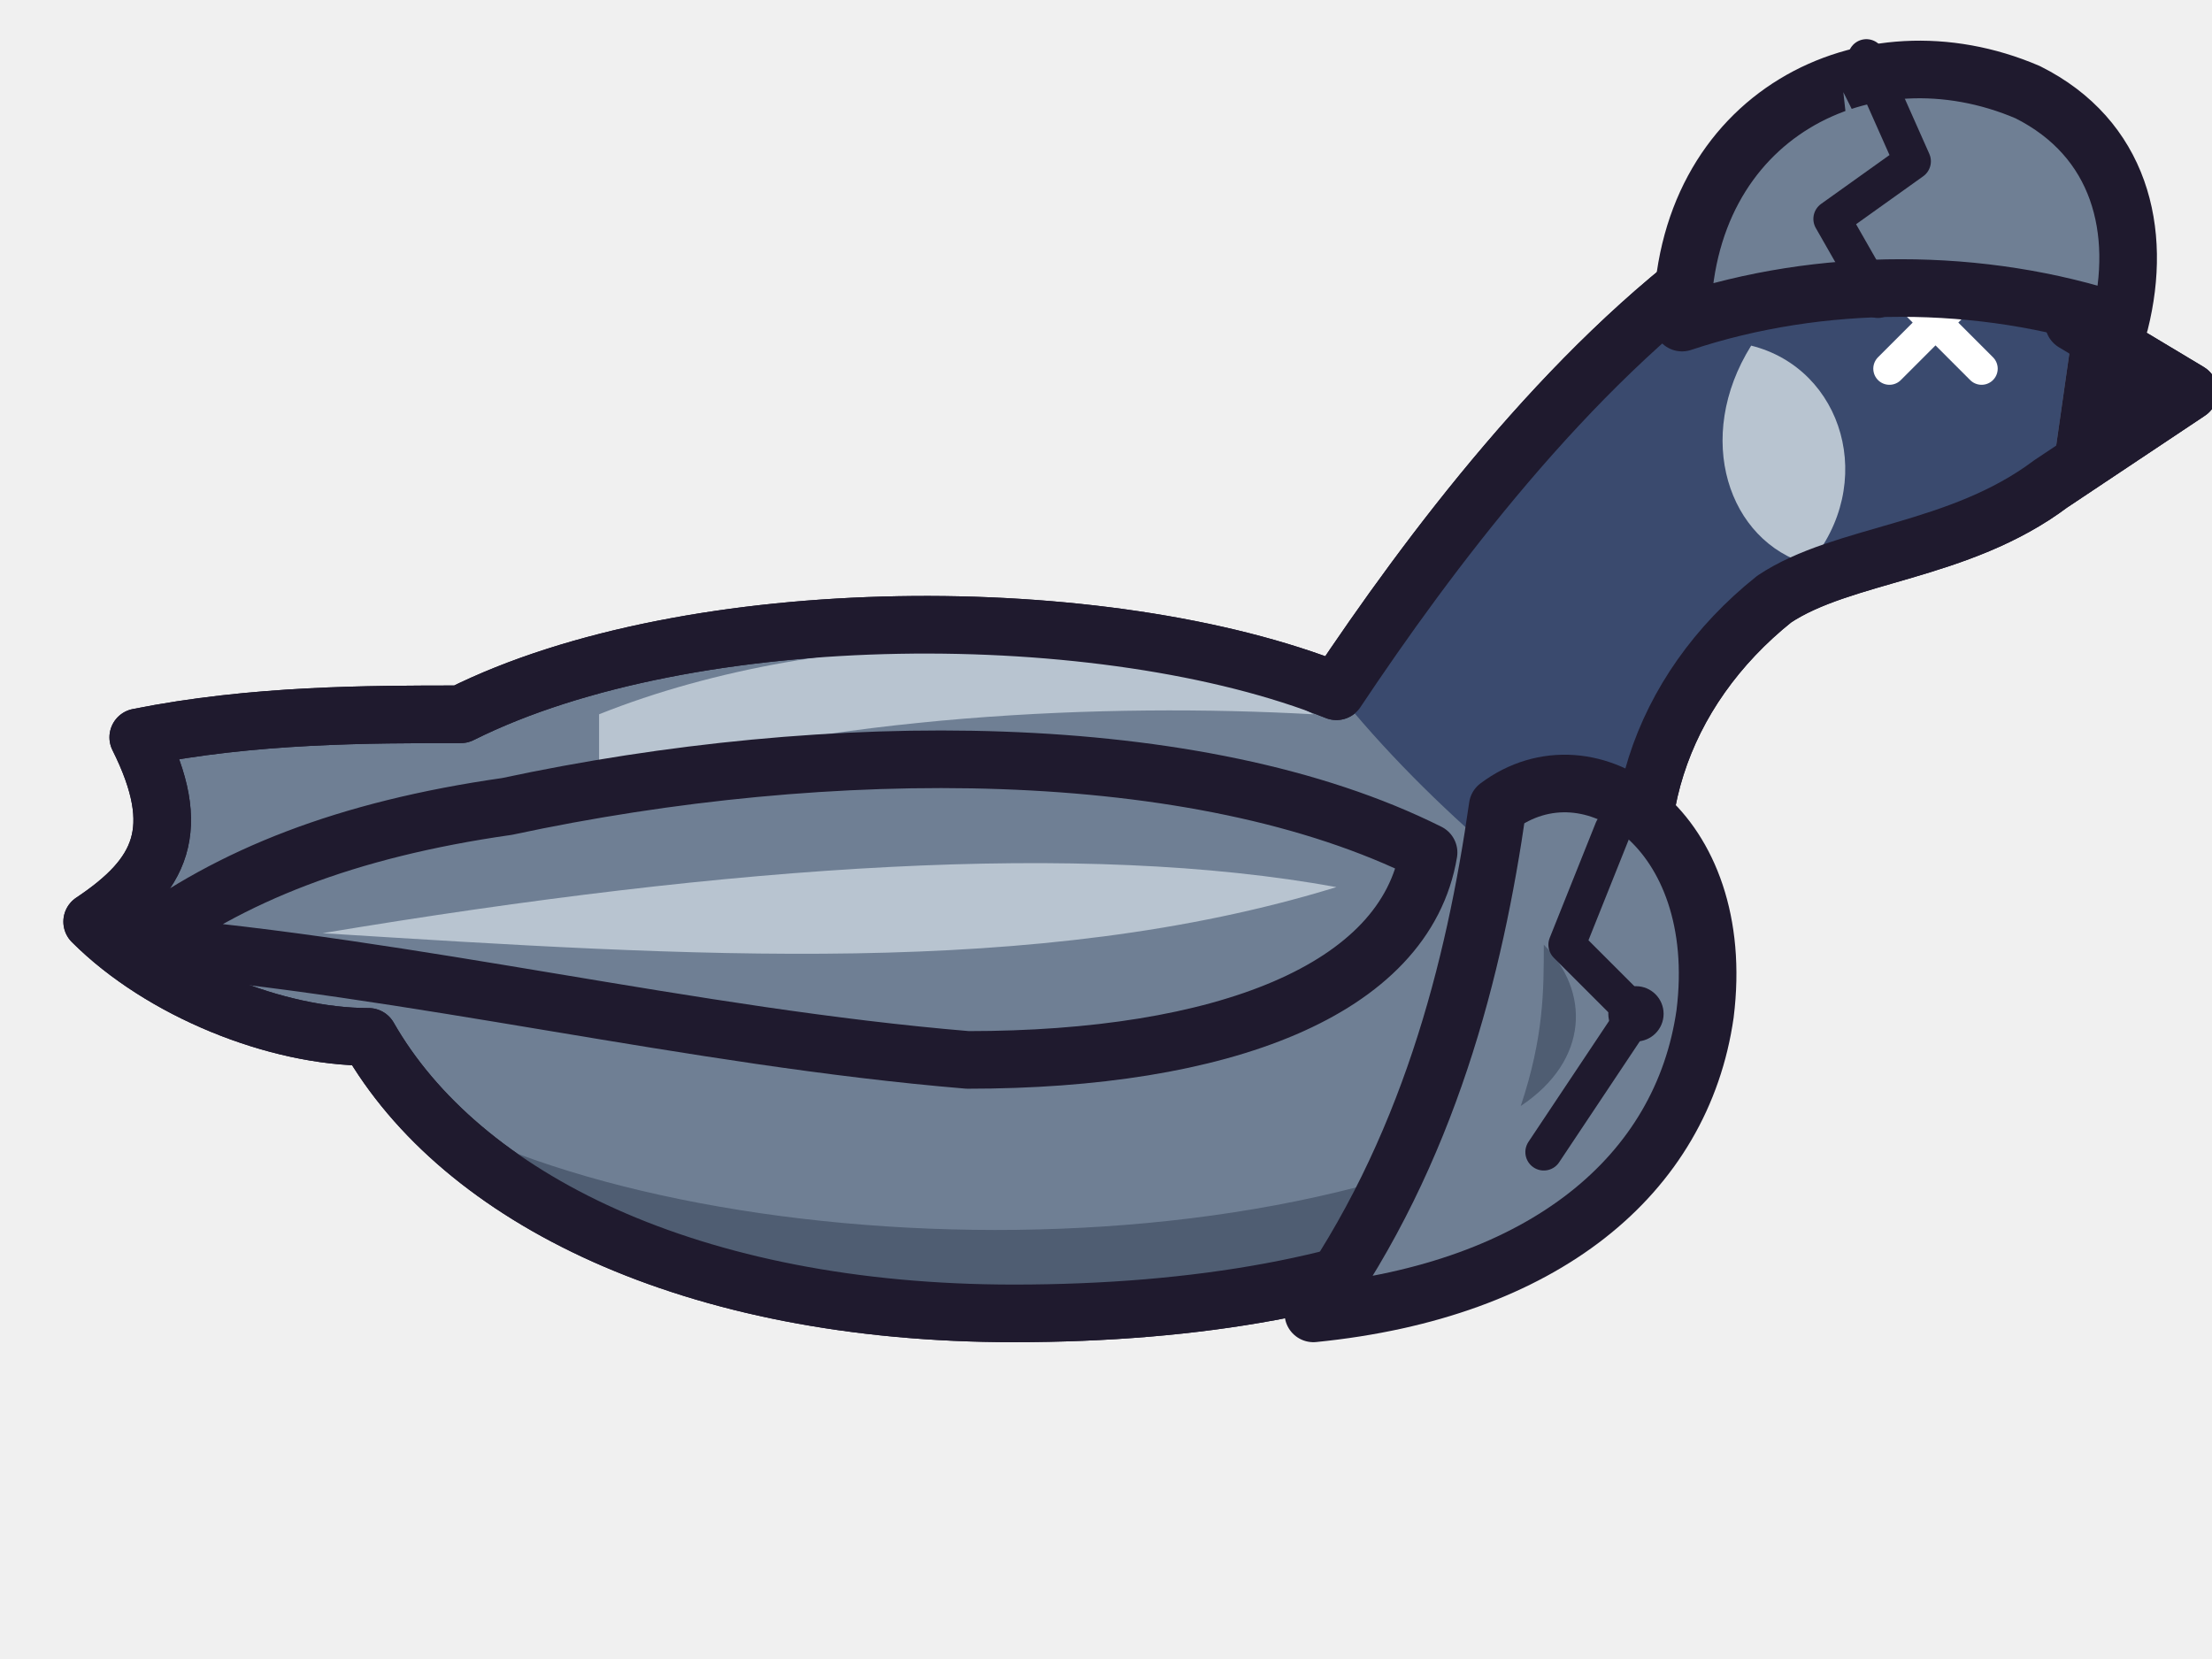
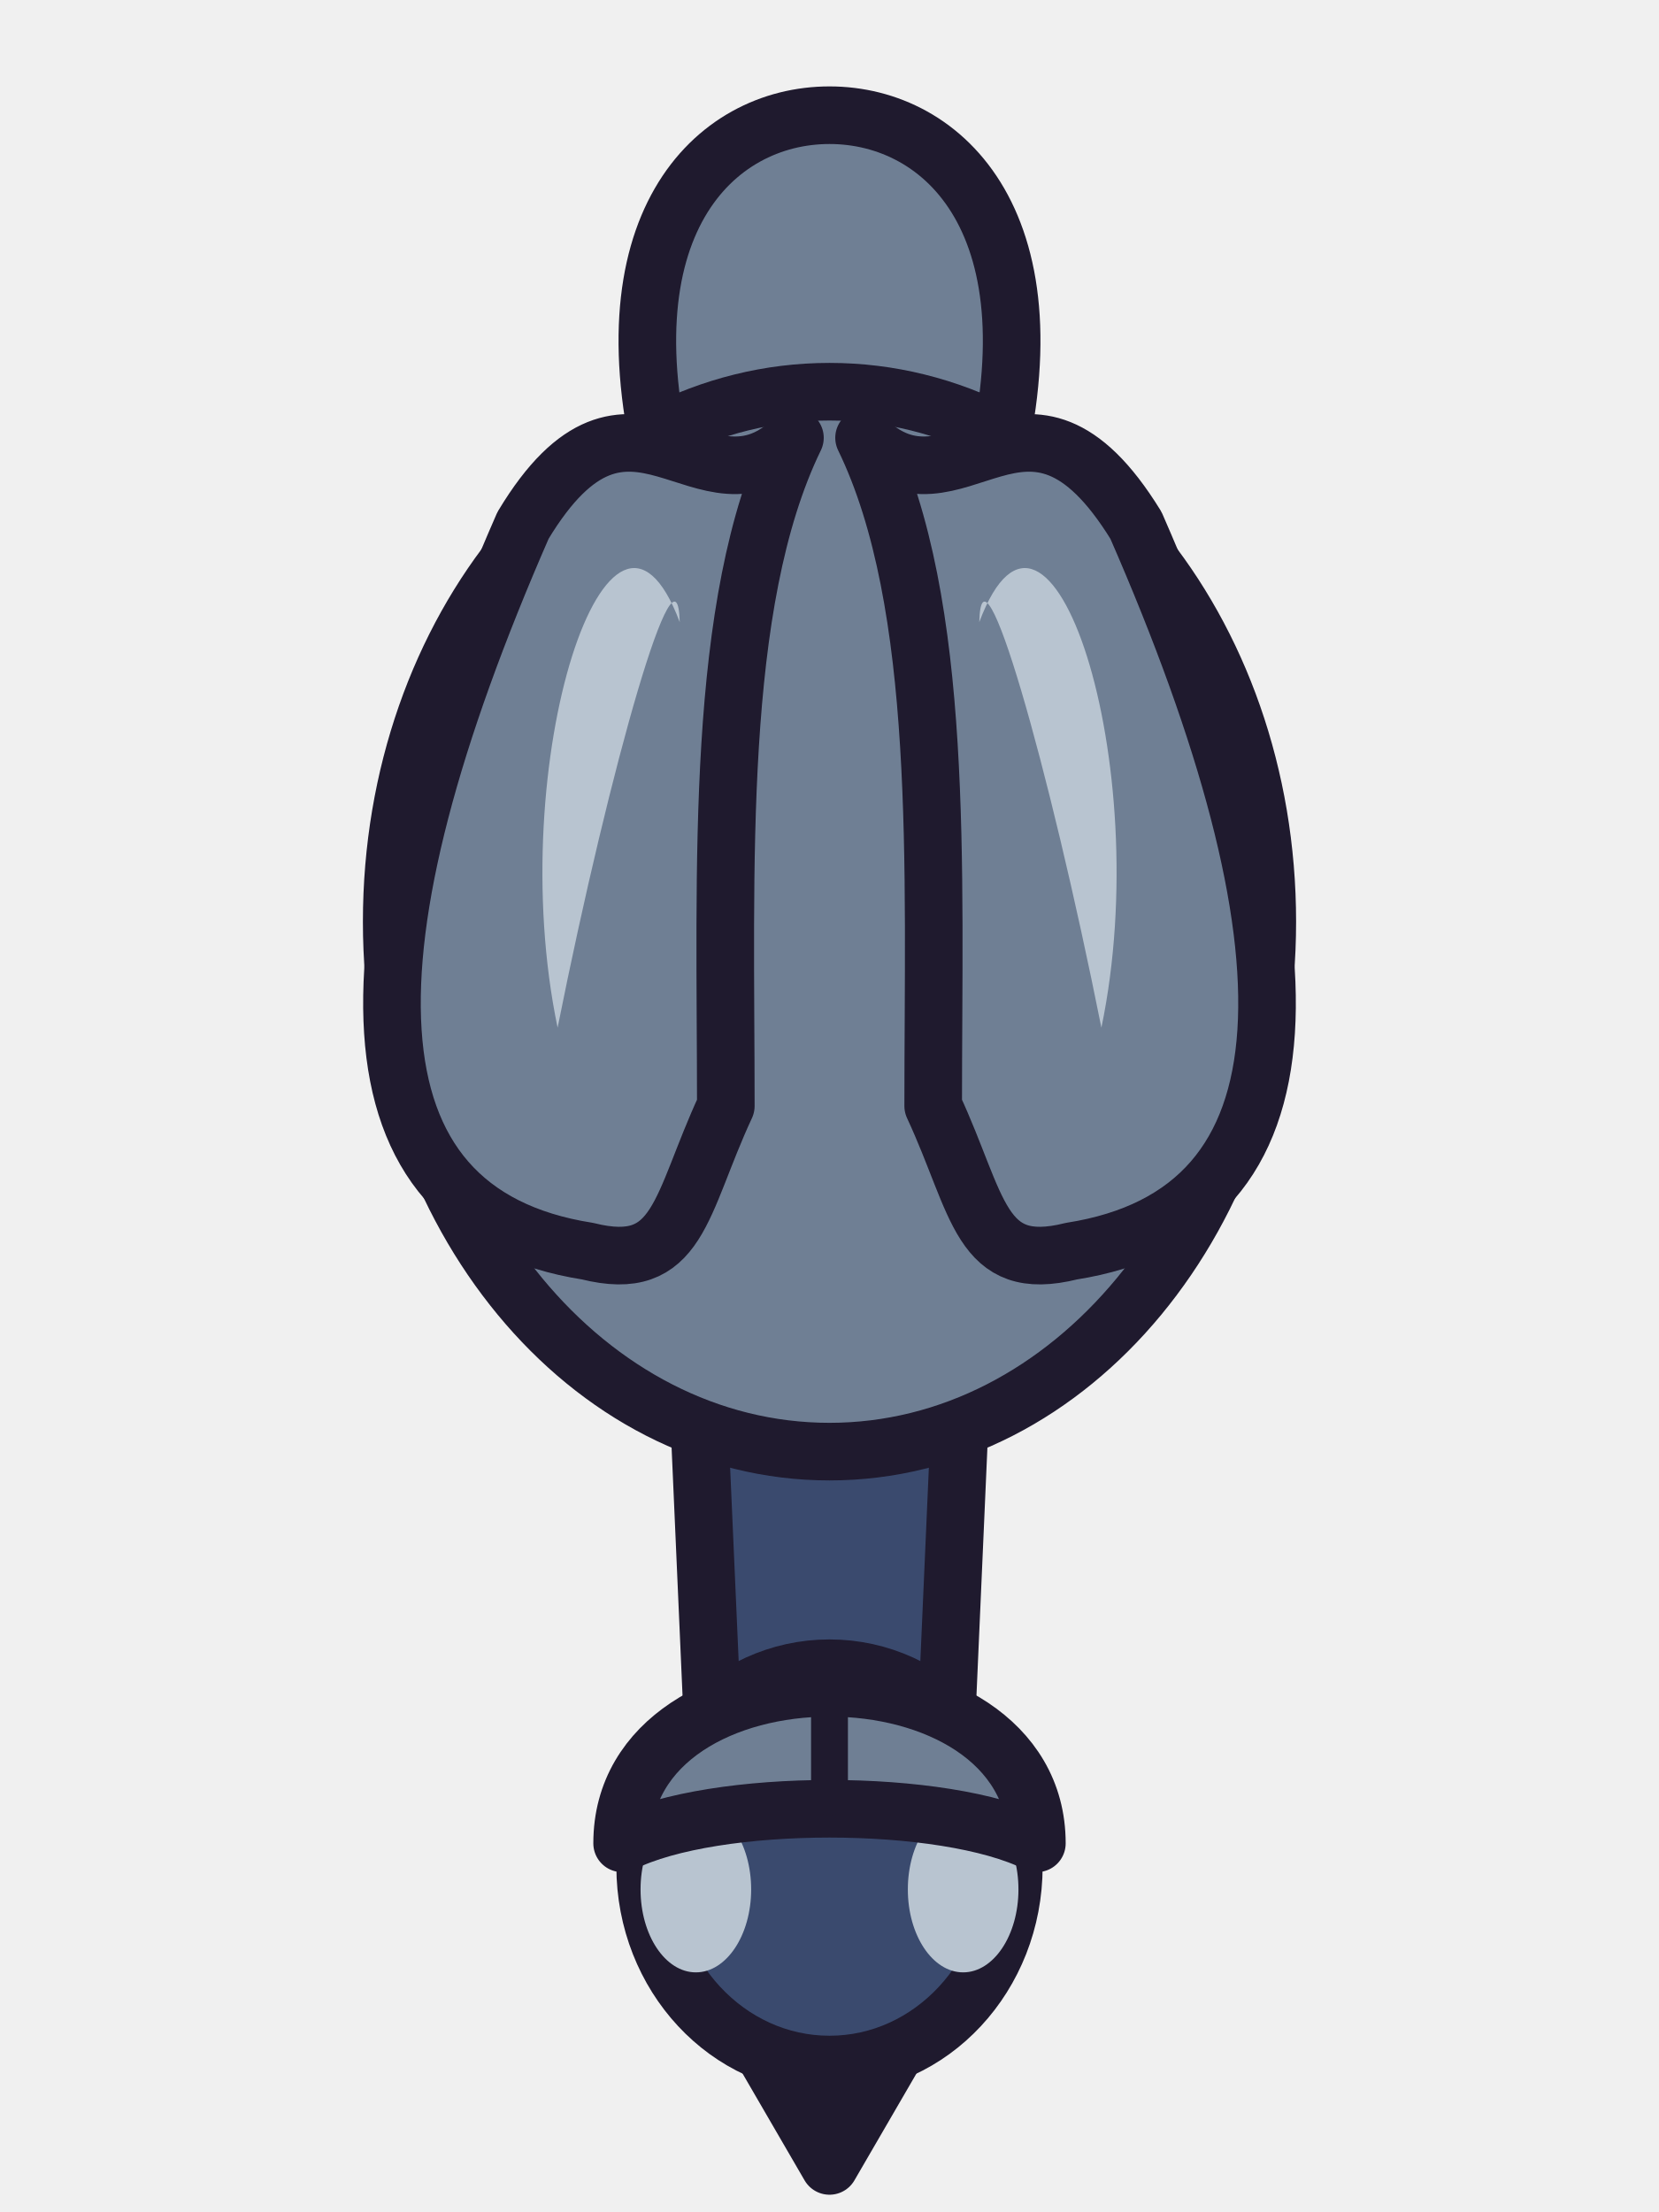
- <svg xmlns="http://www.w3.org/2000/svg" width="96" height="72" viewBox="0 0 96 72">
-   <path d="M20 31 C30 26 48 26 58 30 C62 24 68 16 75 11 C80 8 88 9 90 14 L95 17 L89 21 C85 24 80 24 77 26 C72 30 70 36 72 42 C72 52 60 57 44 57 C30 57 20 52 16 45 C12 45 7 43 4 40 C7 38 8 36 6 32 C11 31 16 31 20 31 Z" fill="#6f7f94" stroke="#1f1a2e" stroke-width="2.5" stroke-linejoin="round" stroke-linecap="round" />
-   <path d="M18 48 C30 55 58 56 71 46 C68 53 58 57 44 57 C30 57 22 53 18 48 Z" fill="#4f5d72" />
-   <path d="M26 31 C36 27 50 27 57 31 C48 30.5 36 31 26 34 Z" fill="#b8c4d0" />
-   <path d="M58 30 C62 24 68 16 75 11 C80 8 88 9 90 14 L89 21 C85 24 80 24 77 26 C72 30 70 36 72 42 C68 40 62 35 58 30 Z" fill="#3a4a6e" />
-   <path d="M76 15 C80 16 81.5 21 78.5 24.5 C75 23.5 73.5 19 76 15 Z" fill="#b8c4d0" />
-   <path d="M90 14 L95 17 L89 21 Z" fill="#1f1a2e" />
-   <path d="M20 31 C30 26 48 26 58 30 C62 24 68 16 75 11 C80 8 88 9 90 14 L95 17 L89 21 C85 24 80 24 77 26 C72 30 70 36 72 42 C72 52 60 57 44 57 C30 57 20 52 16 45 C12 45 7 43 4 40 C7 38 8 36 6 32 C11 31 16 31 20 31 Z" fill="none" stroke="#1f1a2e" stroke-width="2.5" stroke-linejoin="round" />
-   <path d="M82 12 L86 16 M86 12 L82 16" fill="none" stroke="#ffffff" stroke-width="1.4" stroke-linecap="round" />
-   <path d="M73 14 C73 5 81 1 88 4 C92 6 93 10 92 14 C86 12 79 12 73 14 Z" fill="#6f7f94" stroke="#1f1a2e" stroke-width="2.5" stroke-linejoin="round" stroke-linecap="round" />
-   <path d="M80 4 L82 8 L79 10 L81 13" fill="#6f7f94" />
-   <path d="M81 2.5 L83 7 L79.5 9.5 L81.5 13" fill="none" stroke="#1f1a2e" stroke-width="1.6" stroke-linecap="round" stroke-linejoin="round" />
-   <path d="M65 35 C69 32 75 36 74 44 C73 51 67 56 57 57 C62 50 64 42 65 35 Z" fill="#6f7f94" stroke="#1f1a2e" stroke-width="2.5" stroke-linejoin="round" stroke-linecap="round" />
-   <path d="M67 41 C69 43 69 46 66 48 C67 45 67 43 67 41 Z" fill="#4f5d72" />
-   <path d="M70 36 L68 41 L71 44 L67 50" fill="none" stroke="#1f1a2e" stroke-width="1.6" stroke-linecap="round" stroke-linejoin="round" />
-   <ellipse cx="71" cy="44" rx="1.2" ry="1.2" fill="#1f1a2e" />
-   <path d="M62 37 C52 32 36 32 22 35 C15 36 10 38 6 41 C18 42 30 45 42 46 C53 46 61 43 62 37 Z" fill="#6f7f94" stroke="#1f1a2e" stroke-width="2.5" stroke-linejoin="round" stroke-linecap="round" />
-   <path d="M58 38.5 C47 36.5 32 37.5 14 40.5 C30 41.5 45 42.5 58 38.5 Z" fill="#b8c4d0" />
+ <svg xmlns="http://www.w3.org/2000/svg" width="72" height="96" viewBox="0 0 72 96">
+   <path d="M29 21 C26 9.8 31 5 36 5 C41 5 46 9.8 43 21 Z" fill="#6f7f94" stroke="#1f1a2e" stroke-width="2.5" stroke-linejoin="round" stroke-linecap="round" />
+   <path d="M30 53.8 L31.2 81 L40.8 81 L42 53.8 Z" fill="#3a4a6e" stroke="#1f1a2e" stroke-width="2.5" stroke-linejoin="round" stroke-linecap="round" />
+   <path d="M32.4 87.8 L36 94 L39.6 87.8 Z" fill="#1f1a2e" stroke="#1f1a2e" stroke-width="2.5" stroke-linejoin="round" stroke-linecap="round" />
+   <ellipse cx="36" cy="81" rx="8" ry="8.6" fill="#3a4a6e" stroke="#1f1a2e" stroke-width="2.5" stroke-linejoin="round" stroke-linecap="round" />
+   <ellipse cx="30.2" cy="82" rx="2.4" ry="3.6" fill="#b8c4d0" />
+   <ellipse cx="41.8" cy="82" rx="2.4" ry="3.6" fill="#b8c4d0" />
+   <ellipse cx="36" cy="40" rx="19" ry="23" fill="#6f7f94" stroke="#1f1a2e" stroke-width="2.5" stroke-linejoin="round" stroke-linecap="round" />
+   <path d="M25.5 54.3 C14.7 52.6 14.7 41.1 22.7 22.8 C27.4 15 30.5 23 34.5 19 C31 26.2 31.5 37.7 31.5 48 C29.5 52.3 29.5 55.3 25.5 54.3 Z" fill="#6f7f94" stroke="#1f1a2e" stroke-width="2.5" stroke-linejoin="round" stroke-linecap="round" />
+   <path d="M24.2 44.6 C21.8 33.1 26.5 19 29.5 27 C29.4 23 26.5 33.1 24.2 44.6 Z" fill="#b8c4d0" />
+   <path d="M46.5 54.3 C57.3 52.6 57.3 41.1 49.3 22.8 C44.5 15 41.5 23 37.5 19 C41 26.2 40.5 37.7 40.5 48 C42.5 52.3 42.5 55.3 46.5 54.3 Z" fill="#6f7f94" stroke="#1f1a2e" stroke-width="2.5" stroke-linejoin="round" stroke-linecap="round" />
+   <path d="M47.8 44.6 C50.2 33.1 45.5 19 42.5 27 C42.6 23 45.5 33.1 47.8 44.6 Z" fill="#b8c4d0" />
+   <path d="M27 80 C27 71 45 71 45 80 C41 78 31 78 27 80 Z" fill="#6f7f94" stroke="#1f1a2e" stroke-width="2.5" stroke-linejoin="round" stroke-linecap="round" />
+   <path d="M36 72 L36 78" fill="none" stroke="#1f1a2e" stroke-width="1.6" stroke-linecap="round" />
</svg>
